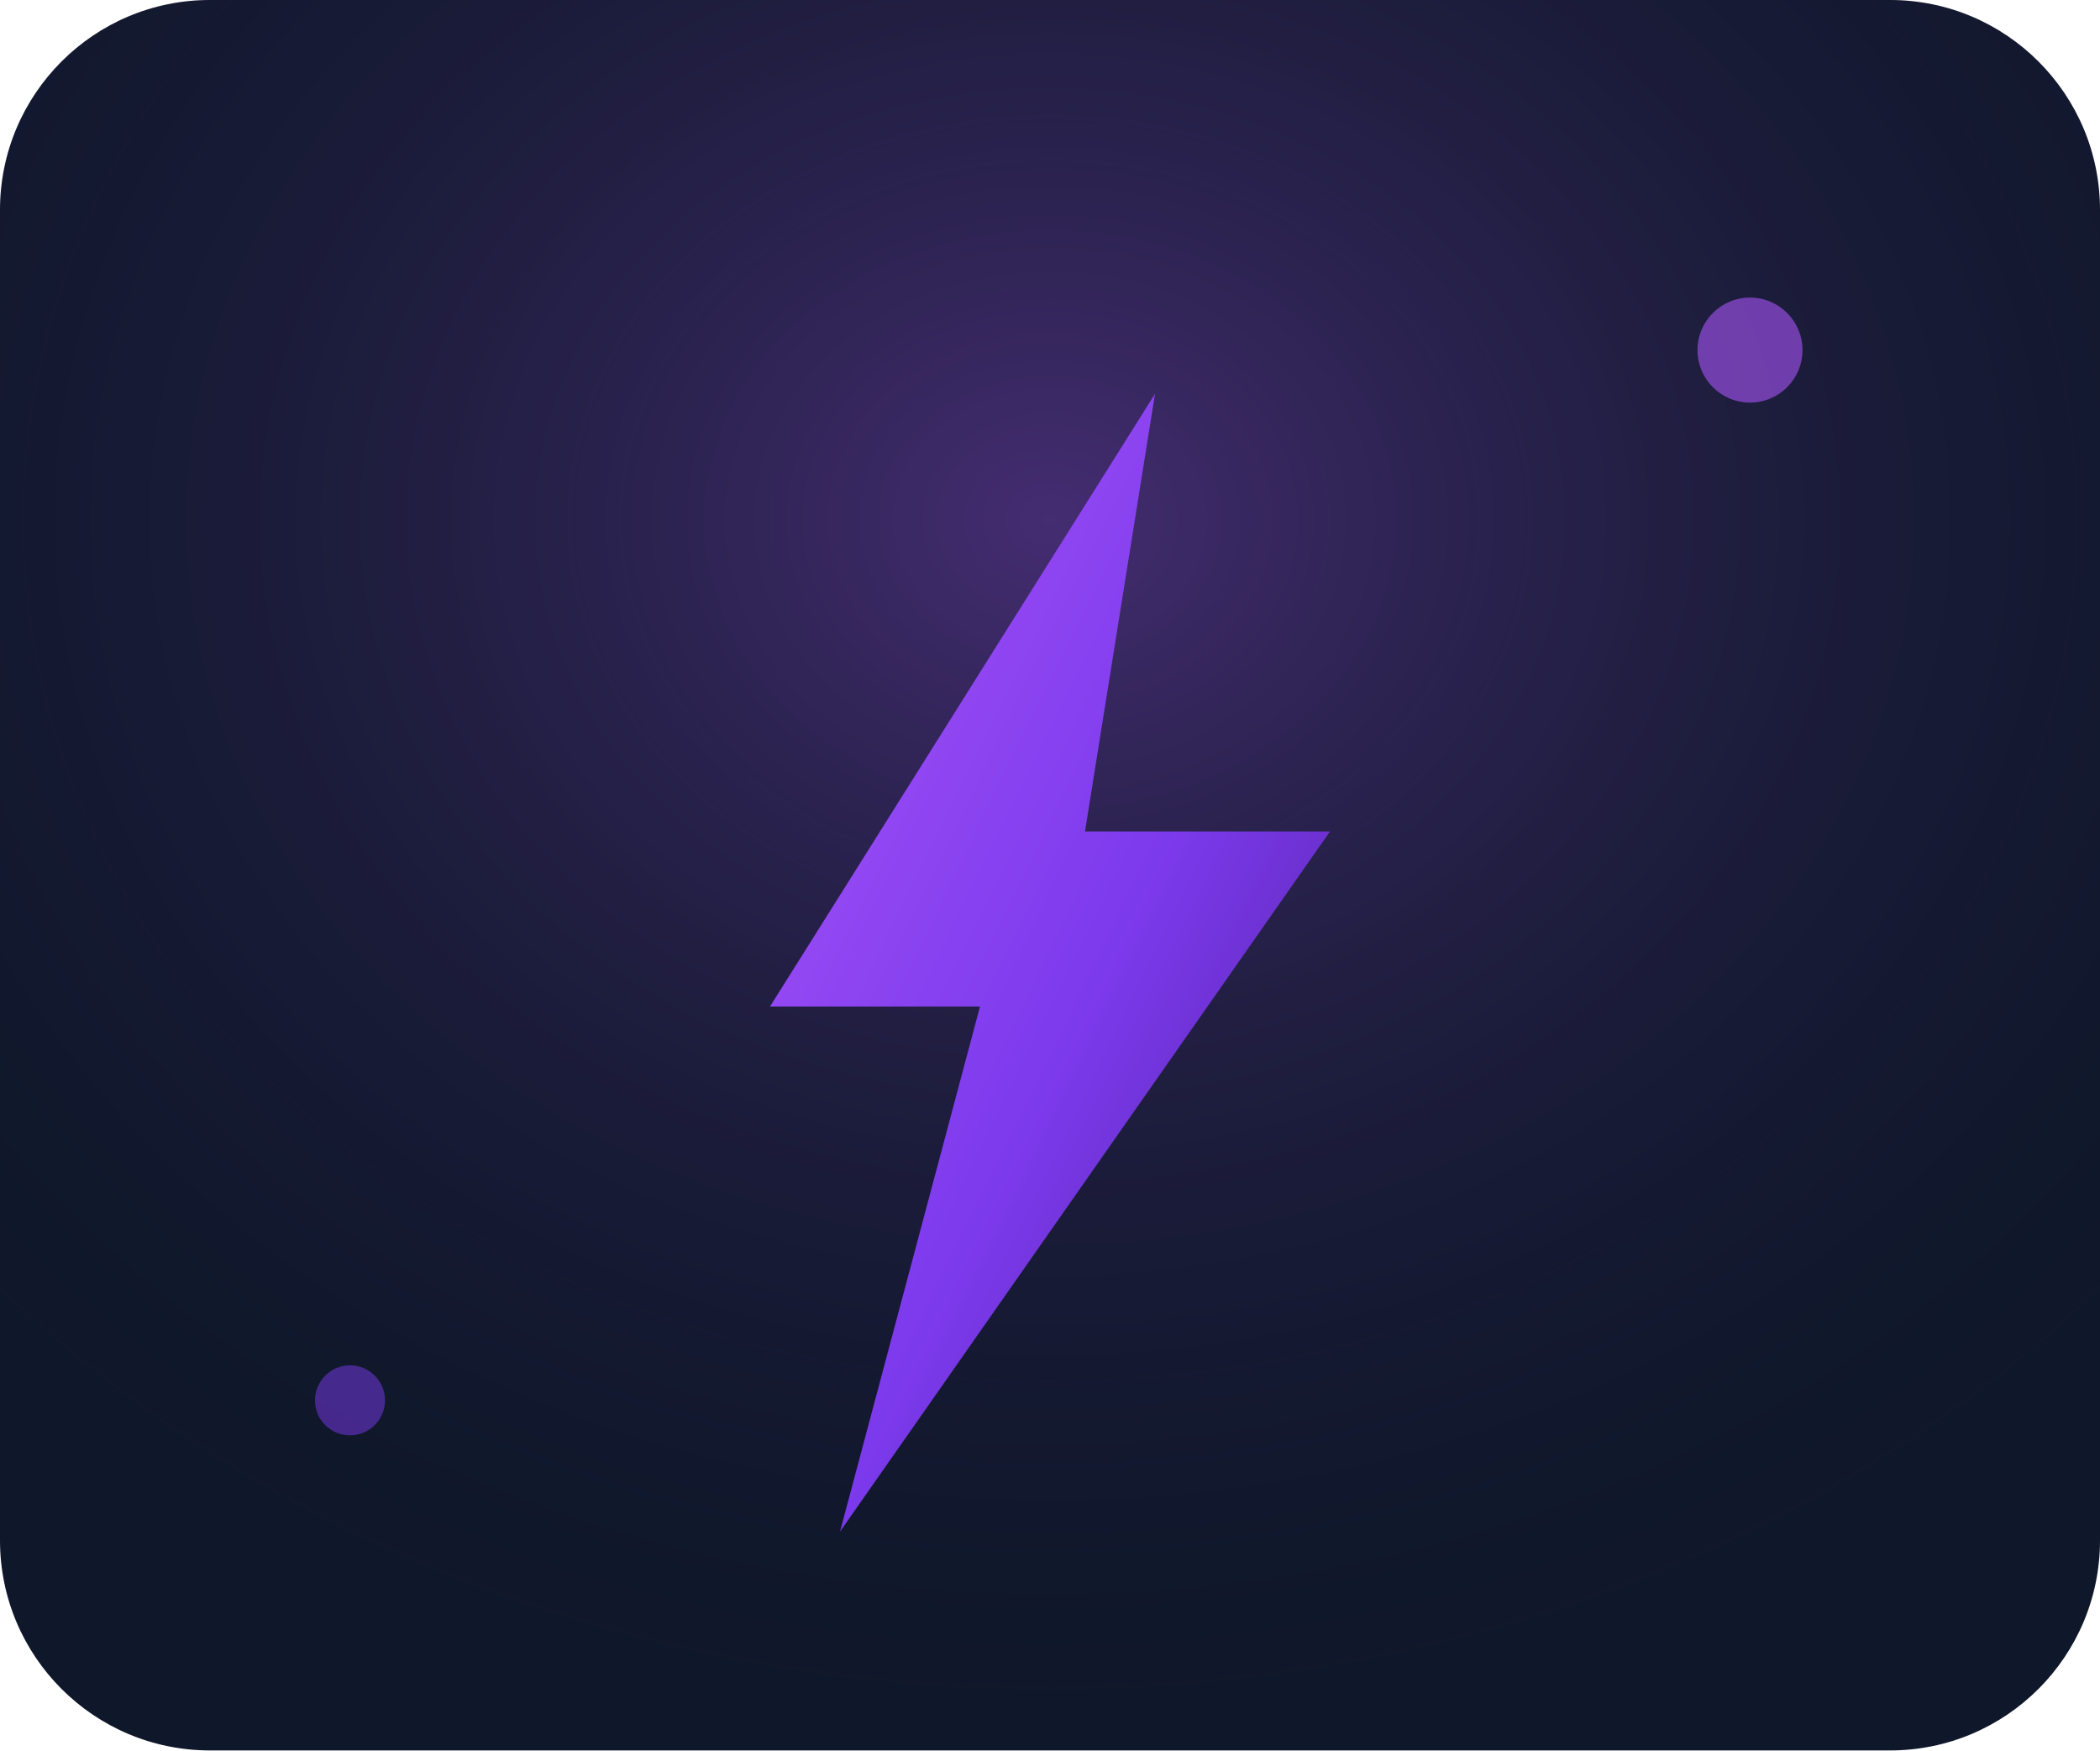
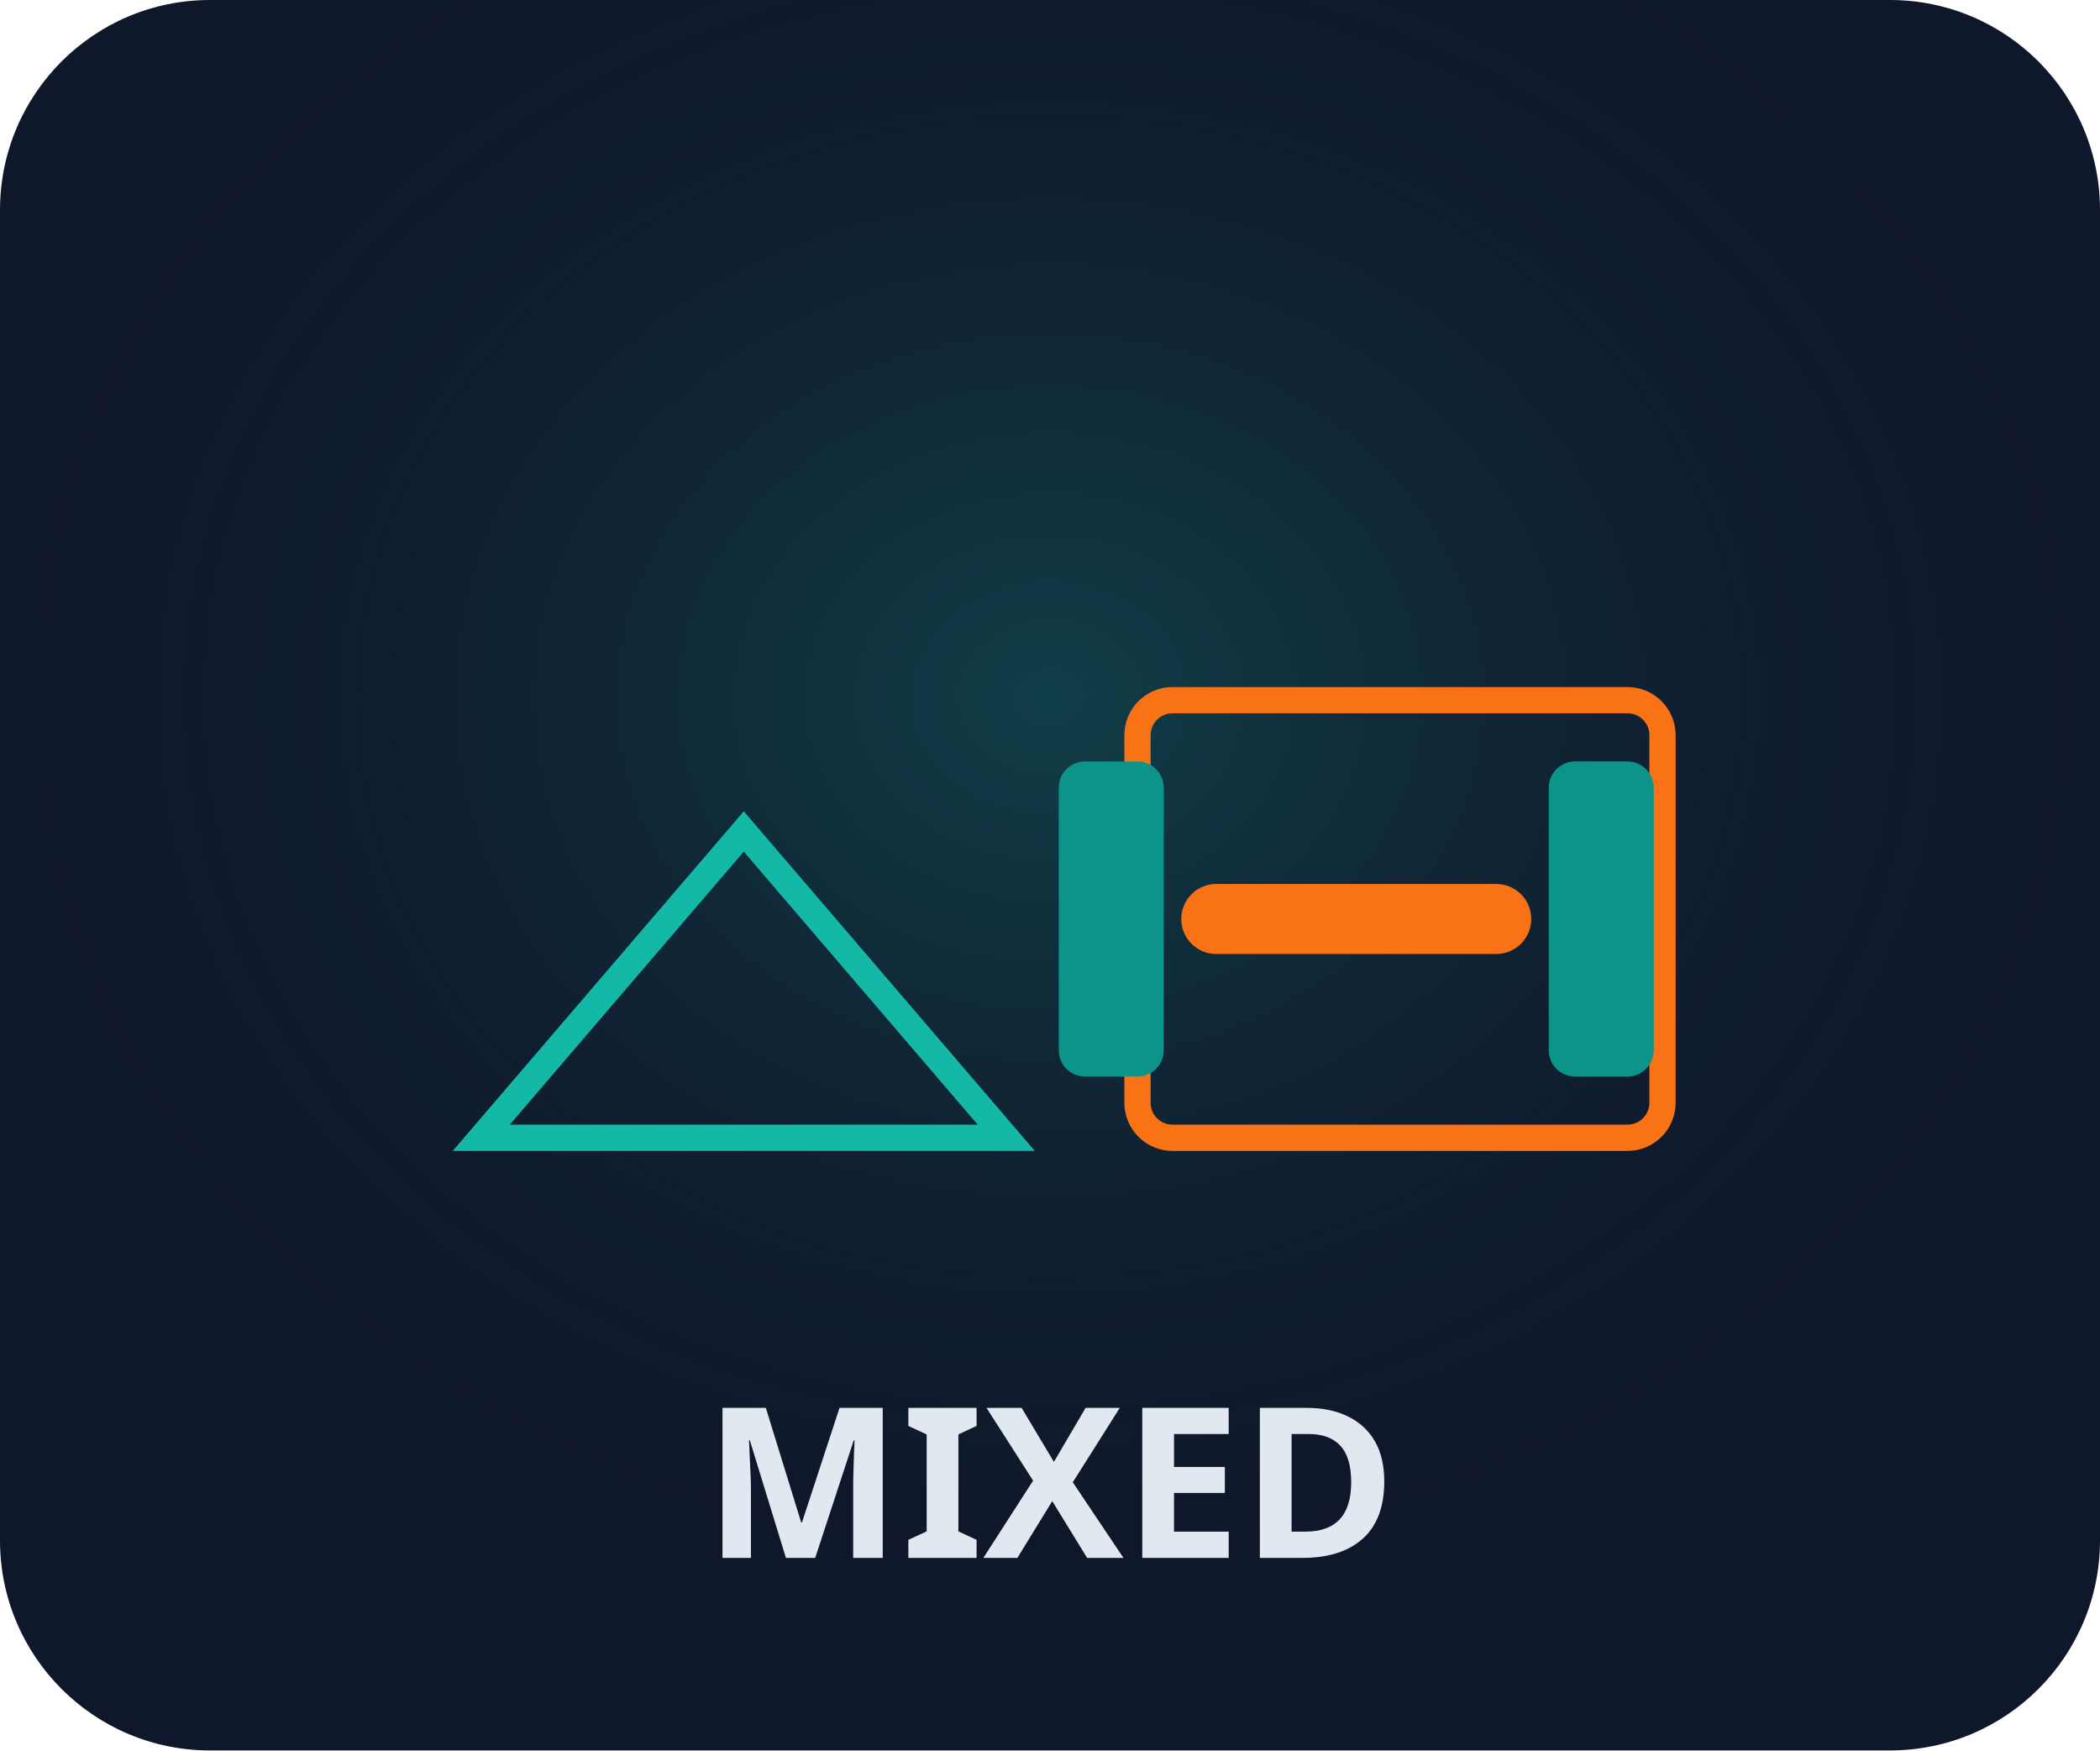
- <svg xmlns="http://www.w3.org/2000/svg" viewBox="0 0 240 200" role="img" aria-label="workout-mixed">
-   <defs>
-     <linearGradient id="g" x1="0%" y1="0%" x2="100%" y2="100%">
-       <stop offset="0%" stop-color="#a855f7" />
-       <stop offset="55%" stop-color="#7c3aed" />
-       <stop offset="100%" stop-color="#4c1d95" />
-     </linearGradient>
-     <radialGradient id="bg" cx="50%" cy="30%" r="70%">
-       <stop offset="0%" stop-color="#a855f7" stop-opacity="0.35" />
-       <stop offset="100%" stop-color="#0f172a" stop-opacity="0" />
-     </radialGradient>
-   </defs>
+ <svg xmlns="http://www.w3.org/2000/svg" viewBox="0 0 240 200" role="img" aria-label="Mixed">
  <rect width="240" height="200" rx="24" fill="#0f172a" />
-   <rect width="240" height="200" rx="24" fill="url(#bg)" />
-   <path d="M132 45 L88 115 H112 L96 175 L152 95 H124 Z" fill="url(#g)" />
-   <circle cx="200" cy="40" r="6" fill="#a855f7" opacity="0.6" />
-   <circle cx="40" cy="160" r="4" fill="#7c3aed" opacity="0.5" />
+   <radialGradient id="glow" cx="50%" cy="40%" r="55%">
+     <stop offset="0%" stop-color="#14b8a6" stop-opacity="0.25" />
+     <stop offset="100%" stop-color="#0f172a" stop-opacity="0" />
+   </radialGradient>
+   <rect width="240" height="200" rx="24" fill="url(#glow)" />
+   <path d="M55 130 L85 95 L115 130 Z" fill="none" stroke="#14b8a6" stroke-width="3" />
+   <rect x="130" y="80" width="60" height="50" rx="4" fill="none" stroke="#f97316" stroke-width="3" />
+   <rect x="135" y="101" width="40" height="8" rx="4" fill="#f97316" />
+   <rect x="121" y="87" width="12" height="36" rx="3" fill="#0d9488" />
+   <rect x="177" y="87" width="12" height="36" rx="3" fill="#0d9488" />
+   <text x="120" y="178" text-anchor="middle" fill="#e2e8f0" font-size="24" font-weight="700" font-family="system-ui,sans-serif">MIXED</text>
</svg>
